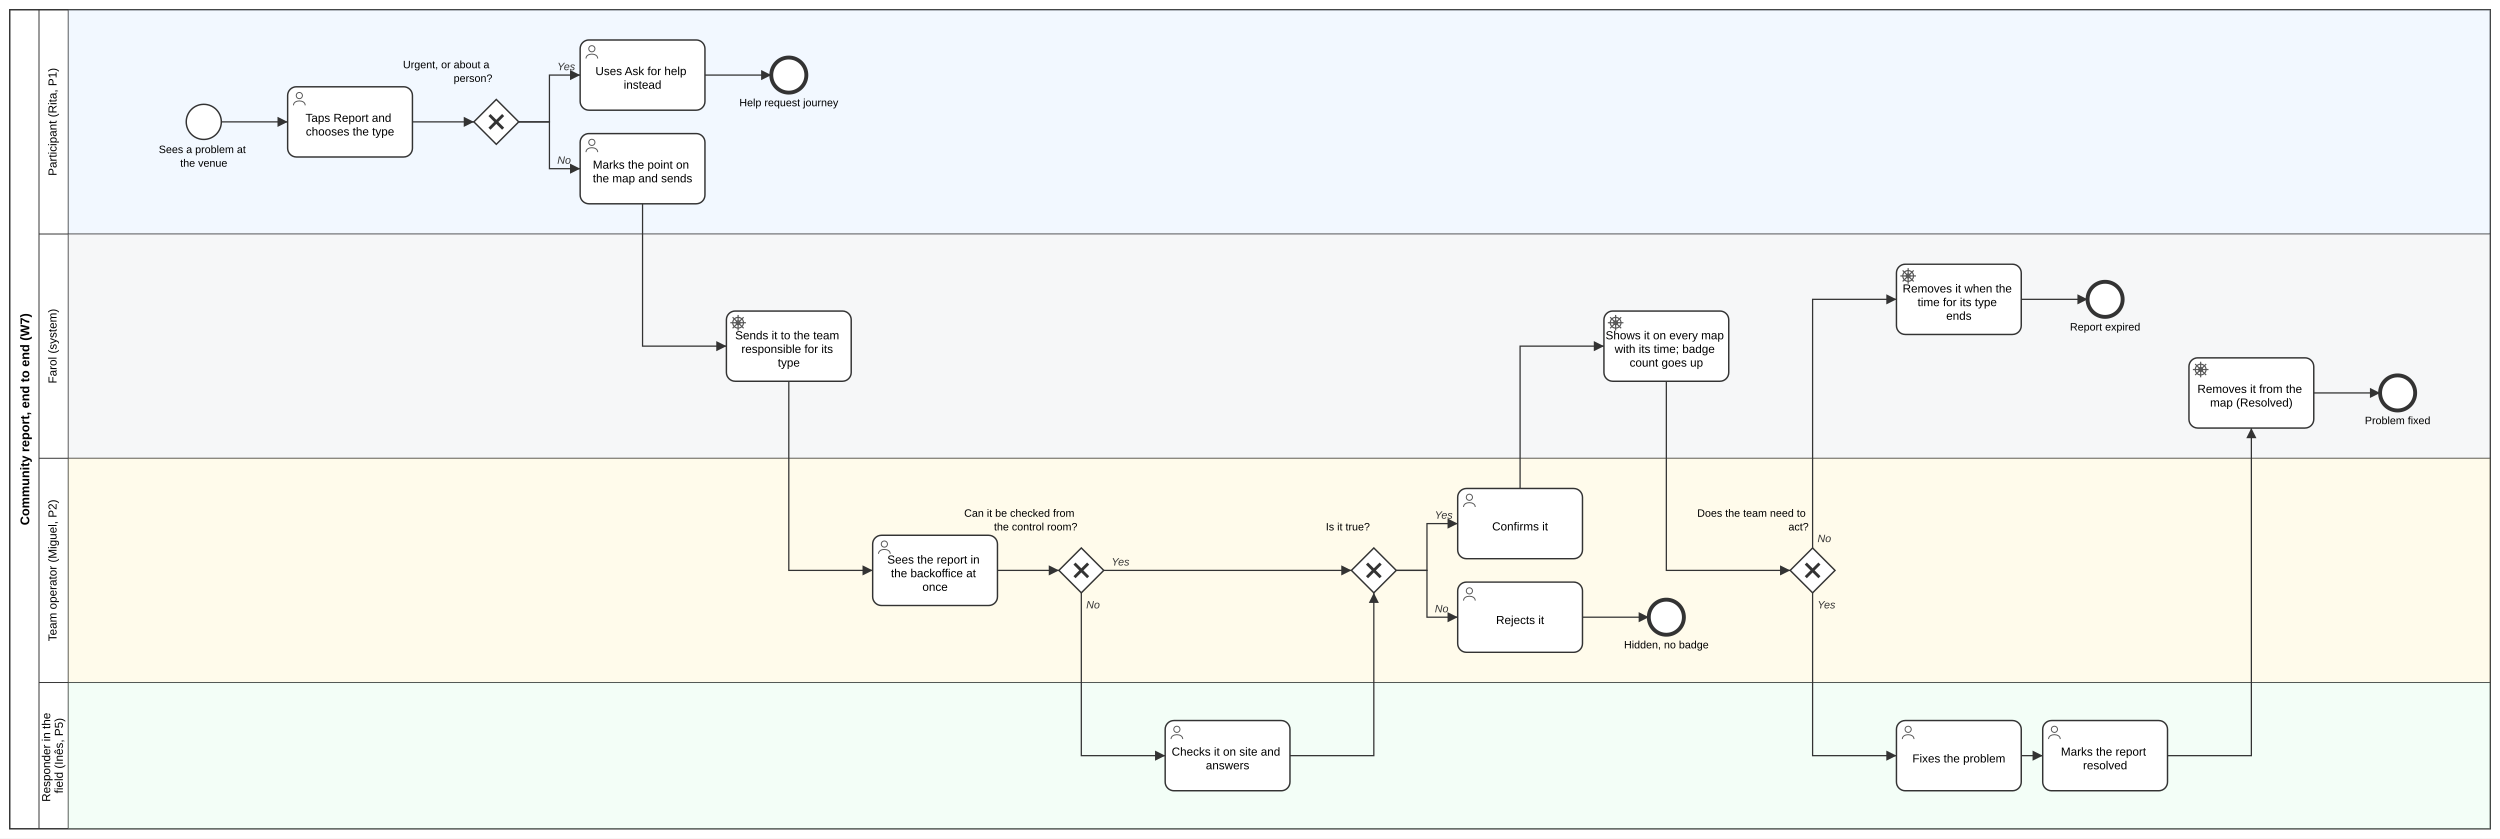
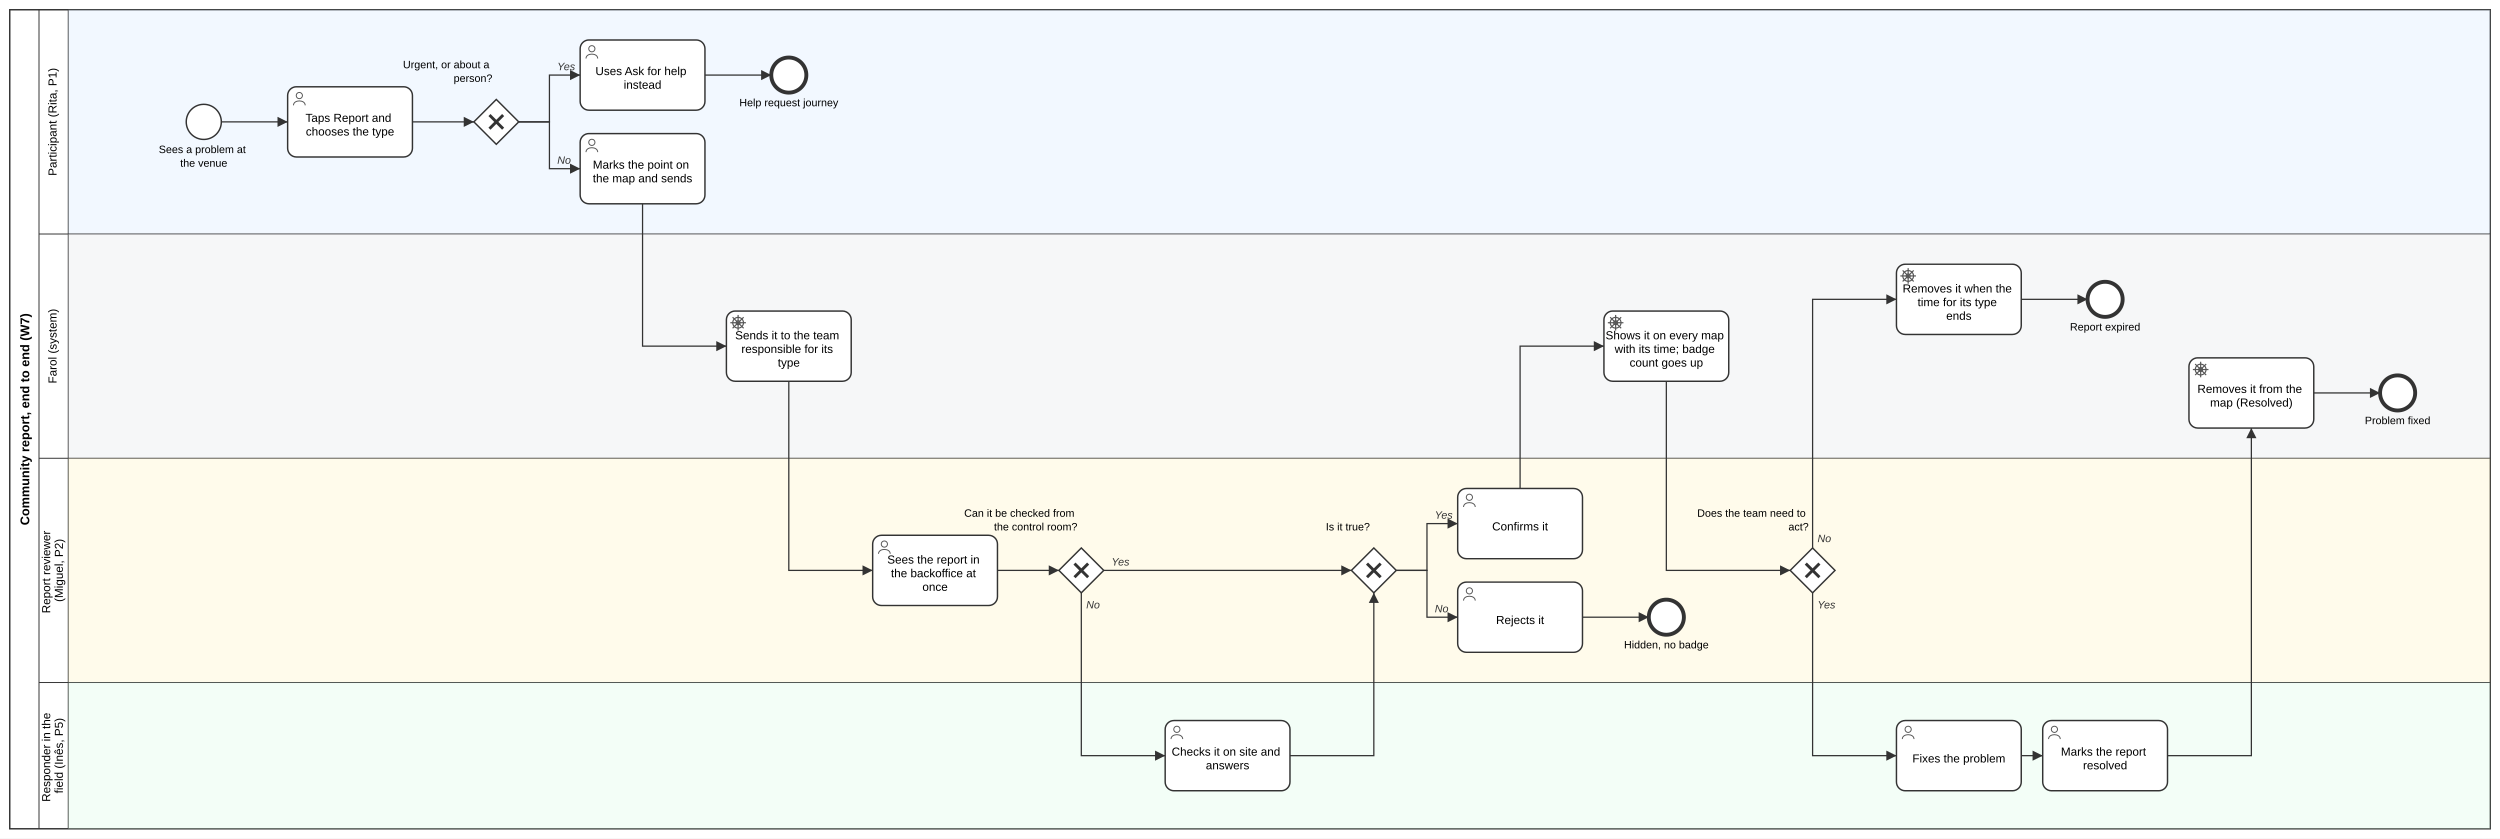
<svg xmlns="http://www.w3.org/2000/svg" width="2564" height="860" viewBox="0 0 2564 860" font-family="Segoe UI, Arial, sans-serif" font-size="12">
  <defs>
    <marker id="arrow" viewBox="0 0 10 10" refX="10" refY="5" markerWidth="8" markerHeight="8" orient="auto">
      <path d="M0,0 L10,5 L0,10 z" fill="#333" />
    </marker>
  </defs>
  <rect width="100%" height="100%" fill="#fff" />
  <g transform="translate(70,10)">
    <rect x="-60" y="0" width="2544" height="840" fill="none" stroke="#333" stroke-width="1.5" />
    <line x1="-30" y1="0" x2="-30" y2="840" stroke="#333" />
    <text transform="translate(-40,420) rotate(-90)" text-anchor="middle" font-weight="600" font-size="13">Community report, end to end (W7)</text>
    <line x1="0" y1="0" x2="0" y2="230" stroke="#333" />
    <rect x="0" y="0" width="2484" height="230" fill="#dbeafe" opacity="0.35" />
    <text transform="translate(-12,115) rotate(-90)" text-anchor="middle">
      <tspan x="0" dy="0">Participant (Rita, P1)</tspan>
    </text>
    <line x1="-30" y1="230" x2="2484" y2="230" stroke="#333" />
    <line x1="0" y1="230" x2="0" y2="460" stroke="#333" />
    <rect x="0" y="230" width="2484" height="230" fill="#e5e7eb" opacity="0.35" />
    <text transform="translate(-12,345) rotate(-90)" text-anchor="middle">
      <tspan x="0" dy="0">Farol (system)</tspan>
    </text>
    <line x1="-30" y1="460" x2="2484" y2="460" stroke="#333" />
    <line x1="0" y1="460" x2="0" y2="690" stroke="#333" />
    <rect x="0" y="460" width="2484" height="230" fill="#fef3c7" opacity="0.35" />
    <text transform="translate(-12,575) rotate(-90)" text-anchor="middle">
-       <tspan x="0" dy="0">Team operator (Miguel, P2)</tspan>
+       <tspan x="0" dy="-6.5">Report reviewer</tspan>
+       <tspan x="0" dy="13">(Miguel, P2)</tspan>
    </text>
    <line x1="-30" y1="690" x2="2484" y2="690" stroke="#333" />
    <line x1="0" y1="690" x2="0" y2="840" stroke="#333" />
    <rect x="0" y="690" width="2484" height="150" fill="#dcfce7" opacity="0.35" />
    <text transform="translate(-12,765) rotate(-90)" text-anchor="middle">
      <tspan x="0" dy="-6.5">Responder in the</tspan>
      <tspan x="0" dy="13">field (Inês, P5)</tspan>
    </text>
    <polyline points="157,115 225,115" fill="none" stroke="#333" stroke-width="1.3" marker-end="url(#arrow)" />
    <polyline points="353,115 416,115" fill="none" stroke="#333" stroke-width="1.3" marker-end="url(#arrow)" />
    <polyline points="462,115 493.5,115 493.5,67 525,67" fill="none" stroke="#333" stroke-width="1.3" marker-end="url(#arrow)" />
    <text x="501.5" y="62" font-size="11" font-style="italic" fill="#333">Yes</text>
    <polyline points="653,67 721,67" fill="none" stroke="#333" stroke-width="1.3" marker-end="url(#arrow)" />
    <polyline points="462,115 493.5,115 493.5,163 525,163" fill="none" stroke="#333" stroke-width="1.3" marker-end="url(#arrow)" />
    <text x="501.5" y="158" font-size="11" font-style="italic" fill="#333">No</text>
    <polyline points="589,199 589,345 675,345" fill="none" stroke="#333" stroke-width="1.3" marker-end="url(#arrow)" />
    <polyline points="739,381 739,575 825,575" fill="none" stroke="#333" stroke-width="1.3" marker-end="url(#arrow)" />
    <polyline points="953,575 1016,575" fill="none" stroke="#333" stroke-width="1.3" marker-end="url(#arrow)" />
    <polyline points="1062,575 1316,575" fill="none" stroke="#333" stroke-width="1.3" marker-end="url(#arrow)" />
    <text x="1070" y="570" font-size="11" font-style="italic" fill="#333">Yes</text>
    <polyline points="1039,598 1039,765 1125,765" fill="none" stroke="#333" stroke-width="1.3" marker-end="url(#arrow)" />
    <text x="1044" y="614" font-size="11" font-style="italic" fill="#333">No</text>
    <polyline points="1253,765 1339,765 1339,598" fill="none" stroke="#333" stroke-width="1.3" marker-end="url(#arrow)" />
    <polyline points="1362,575 1393.5,575 1393.5,623 1425,623" fill="none" stroke="#333" stroke-width="1.3" marker-end="url(#arrow)" />
    <text x="1401.5" y="618" font-size="11" font-style="italic" fill="#333">No</text>
    <polyline points="1553,623 1621,623" fill="none" stroke="#333" stroke-width="1.3" marker-end="url(#arrow)" />
    <polyline points="1362,575 1393.5,575 1393.5,527 1425,527" fill="none" stroke="#333" stroke-width="1.3" marker-end="url(#arrow)" />
    <text x="1401.5" y="522" font-size="11" font-style="italic" fill="#333">Yes</text>
    <polyline points="1489,491 1489,345 1575,345" fill="none" stroke="#333" stroke-width="1.3" marker-end="url(#arrow)" />
    <polyline points="1639,381 1639,575 1766,575" fill="none" stroke="#333" stroke-width="1.3" marker-end="url(#arrow)" />
    <polyline points="1789,552 1789,297 1875,297" fill="none" stroke="#333" stroke-width="1.3" marker-end="url(#arrow)" />
    <text x="1794" y="546" font-size="11" font-style="italic" fill="#333">No</text>
    <polyline points="2003,297 2071,297" fill="none" stroke="#333" stroke-width="1.3" marker-end="url(#arrow)" />
    <polyline points="1789,598 1789,765 1875,765" fill="none" stroke="#333" stroke-width="1.3" marker-end="url(#arrow)" />
    <text x="1794" y="614" font-size="11" font-style="italic" fill="#333">Yes</text>
    <polyline points="2003,765 2025,765" fill="none" stroke="#333" stroke-width="1.3" marker-end="url(#arrow)" />
    <polyline points="2153,765 2239,765 2239,429" fill="none" stroke="#333" stroke-width="1.3" marker-end="url(#arrow)" />
    <polyline points="2303,393 2371,393" fill="none" stroke="#333" stroke-width="1.3" marker-end="url(#arrow)" />
    <circle cx="139" cy="115" r="18" fill="#fff" stroke="#333" stroke-width="1.5" />
    <text x="139" y="147" text-anchor="middle" font-size="11">
      <tspan x="139" dy="0">Sees a problem at</tspan>
      <tspan x="139" dy="14">the venue</tspan>
    </text>
    <rect x="225" y="79" width="128" height="72" rx="9" fill="#fff" stroke="#333" stroke-width="1.5" />
    <text x="289" y="115" text-anchor="middle">
      <tspan x="289" dy="0">Taps Report and</tspan>
      <tspan x="289" dy="14">chooses the type</tspan>
    </text>
    <g transform="translate(231,84)" fill="none" stroke="#555">
      <circle cx="6" cy="4" r="3.2" />
      <path d="M0,14 C0,8 12,8 12,14" />
    </g>
    <polygon points="439,92 462,115 439,138 416,115" fill="#fff" stroke="#333" stroke-width="1.5" />
    <path d="M432,108 L446,122 M446,108 L432,122" stroke="#333" stroke-width="3" />
    <text x="435" y="60" text-anchor="end" font-size="11">
      <tspan x="435" dy="0">Urgent, or about a</tspan>
      <tspan x="435" dy="14">person?</tspan>
    </text>
    <rect x="525" y="31" width="128" height="72" rx="9" fill="#fff" stroke="#333" stroke-width="1.5" />
    <text x="589" y="67" text-anchor="middle">
      <tspan x="589" dy="0">Uses Ask for help</tspan>
      <tspan x="589" dy="14">instead</tspan>
    </text>
    <g transform="translate(531,36)" fill="none" stroke="#555">
      <circle cx="6" cy="4" r="3.2" />
      <path d="M0,14 C0,8 12,8 12,14" />
    </g>
    <circle cx="739" cy="67" r="18" fill="#fff" stroke="#333" stroke-width="4" />
    <text x="739" y="99" text-anchor="middle" font-size="11">
      <tspan x="739" dy="0">Help request journey</tspan>
    </text>
    <rect x="525" y="127" width="128" height="72" rx="9" fill="#fff" stroke="#333" stroke-width="1.5" />
    <text x="589" y="163" text-anchor="middle">
      <tspan x="589" dy="0">Marks the point on</tspan>
      <tspan x="589" dy="14">the map and sends</tspan>
    </text>
    <g transform="translate(531,132)" fill="none" stroke="#555">
      <circle cx="6" cy="4" r="3.2" />
      <path d="M0,14 C0,8 12,8 12,14" />
    </g>
    <rect x="675" y="309" width="128" height="72" rx="9" fill="#fff" stroke="#333" stroke-width="1.5" />
    <text x="739" y="338" text-anchor="middle">
      <tspan x="739" dy="0">Sends it to the team</tspan>
      <tspan x="739" dy="14">responsible for its</tspan>
      <tspan x="739" dy="14">type</tspan>
    </text>
    <g transform="translate(687,321)" fill="none" stroke="#555" stroke-width="1.2">
      <circle r="5.5" />
      <circle r="2" />
      <line x1="0" y1="-8" x2="0" y2="8" transform="rotate(0)" />
      <line x1="0" y1="-8" x2="0" y2="8" transform="rotate(45)" />
      <line x1="0" y1="-8" x2="0" y2="8" transform="rotate(90)" />
      <line x1="0" y1="-8" x2="0" y2="8" transform="rotate(135)" />
    </g>
    <rect x="825" y="539" width="128" height="72" rx="9" fill="#fff" stroke="#333" stroke-width="1.5" />
    <text x="889" y="568" text-anchor="middle">
      <tspan x="889" dy="0">Sees the report in</tspan>
      <tspan x="889" dy="14">the backoffice at</tspan>
      <tspan x="889" dy="14">once</tspan>
    </text>
    <g transform="translate(831,544)" fill="none" stroke="#555">
      <circle cx="6" cy="4" r="3.2" />
      <path d="M0,14 C0,8 12,8 12,14" />
    </g>
    <polygon points="1039,552 1062,575 1039,598 1016,575" fill="#fff" stroke="#333" stroke-width="1.5" />
    <path d="M1032,568 L1046,582 M1046,568 L1032,582" stroke="#333" stroke-width="3" />
    <text x="1035" y="520" text-anchor="end" font-size="11">
      <tspan x="1035" dy="0">Can it be checked from</tspan>
      <tspan x="1035" dy="14">the control room?</tspan>
    </text>
    <rect x="1125" y="729" width="128" height="72" rx="9" fill="#fff" stroke="#333" stroke-width="1.5" />
    <text x="1189" y="765" text-anchor="middle">
      <tspan x="1189" dy="0">Checks it on site and</tspan>
      <tspan x="1189" dy="14">answers</tspan>
    </text>
    <g transform="translate(1131,734)" fill="none" stroke="#555">
      <circle cx="6" cy="4" r="3.2" />
      <path d="M0,14 C0,8 12,8 12,14" />
    </g>
    <polygon points="1339,552 1362,575 1339,598 1316,575" fill="#fff" stroke="#333" stroke-width="1.5" />
    <path d="M1332,568 L1346,582 M1346,568 L1332,582" stroke="#333" stroke-width="3" />
    <text x="1335" y="534" text-anchor="end" font-size="11">
      <tspan x="1335" dy="0">Is it true?</tspan>
    </text>
    <rect x="1425" y="587" width="128" height="72" rx="9" fill="#fff" stroke="#333" stroke-width="1.5" />
    <text x="1489" y="630" text-anchor="middle">
      <tspan x="1489" dy="0">Rejects it</tspan>
    </text>
    <g transform="translate(1431,592)" fill="none" stroke="#555">
      <circle cx="6" cy="4" r="3.2" />
      <path d="M0,14 C0,8 12,8 12,14" />
    </g>
    <circle cx="1639" cy="623" r="18" fill="#fff" stroke="#333" stroke-width="4" />
    <text x="1639" y="655" text-anchor="middle" font-size="11">
      <tspan x="1639" dy="0">Hidden, no badge</tspan>
    </text>
    <rect x="1425" y="491" width="128" height="72" rx="9" fill="#fff" stroke="#333" stroke-width="1.5" />
    <text x="1489" y="534" text-anchor="middle">
      <tspan x="1489" dy="0">Confirms it</tspan>
    </text>
    <g transform="translate(1431,496)" fill="none" stroke="#555">
      <circle cx="6" cy="4" r="3.2" />
      <path d="M0,14 C0,8 12,8 12,14" />
    </g>
    <rect x="1575" y="309" width="128" height="72" rx="9" fill="#fff" stroke="#333" stroke-width="1.5" />
    <text x="1639" y="338" text-anchor="middle">
      <tspan x="1639" dy="0">Shows it on every map</tspan>
      <tspan x="1639" dy="14">with its time; badge</tspan>
      <tspan x="1639" dy="14">count goes up</tspan>
    </text>
    <g transform="translate(1587,321)" fill="none" stroke="#555" stroke-width="1.2">
      <circle r="5.5" />
      <circle r="2" />
      <line x1="0" y1="-8" x2="0" y2="8" transform="rotate(0)" />
      <line x1="0" y1="-8" x2="0" y2="8" transform="rotate(45)" />
      <line x1="0" y1="-8" x2="0" y2="8" transform="rotate(90)" />
      <line x1="0" y1="-8" x2="0" y2="8" transform="rotate(135)" />
    </g>
    <polygon points="1789,552 1812,575 1789,598 1766,575" fill="#fff" stroke="#333" stroke-width="1.5" />
    <path d="M1782,568 L1796,582 M1796,568 L1782,582" stroke="#333" stroke-width="3" />
    <text x="1785" y="520" text-anchor="end" font-size="11">
      <tspan x="1785" dy="0">Does the team need to</tspan>
      <tspan x="1785" dy="14">act?</tspan>
    </text>
    <rect x="1875" y="261" width="128" height="72" rx="9" fill="#fff" stroke="#333" stroke-width="1.5" />
    <text x="1939" y="290" text-anchor="middle">
      <tspan x="1939" dy="0">Removes it when the</tspan>
      <tspan x="1939" dy="14">time for its type</tspan>
      <tspan x="1939" dy="14">ends</tspan>
    </text>
    <g transform="translate(1887,273)" fill="none" stroke="#555" stroke-width="1.2">
      <circle r="5.5" />
      <circle r="2" />
      <line x1="0" y1="-8" x2="0" y2="8" transform="rotate(0)" />
      <line x1="0" y1="-8" x2="0" y2="8" transform="rotate(45)" />
      <line x1="0" y1="-8" x2="0" y2="8" transform="rotate(90)" />
      <line x1="0" y1="-8" x2="0" y2="8" transform="rotate(135)" />
    </g>
    <circle cx="2089" cy="297" r="18" fill="#fff" stroke="#333" stroke-width="4" />
    <text x="2089" y="329" text-anchor="middle" font-size="11">
      <tspan x="2089" dy="0">Report expired</tspan>
    </text>
    <rect x="1875" y="729" width="128" height="72" rx="9" fill="#fff" stroke="#333" stroke-width="1.5" />
    <text x="1939" y="772" text-anchor="middle">
      <tspan x="1939" dy="0">Fixes the problem</tspan>
    </text>
    <g transform="translate(1881,734)" fill="none" stroke="#555">
      <circle cx="6" cy="4" r="3.2" />
      <path d="M0,14 C0,8 12,8 12,14" />
    </g>
    <rect x="2025" y="729" width="128" height="72" rx="9" fill="#fff" stroke="#333" stroke-width="1.5" />
    <text x="2089" y="765" text-anchor="middle">
      <tspan x="2089" dy="0">Marks the report</tspan>
      <tspan x="2089" dy="14">resolved</tspan>
    </text>
    <g transform="translate(2031,734)" fill="none" stroke="#555">
      <circle cx="6" cy="4" r="3.2" />
      <path d="M0,14 C0,8 12,8 12,14" />
    </g>
    <rect x="2175" y="357" width="128" height="72" rx="9" fill="#fff" stroke="#333" stroke-width="1.5" />
    <text x="2239" y="393" text-anchor="middle">
      <tspan x="2239" dy="0">Removes it from the</tspan>
      <tspan x="2239" dy="14">map (Resolved)</tspan>
    </text>
    <g transform="translate(2187,369)" fill="none" stroke="#555" stroke-width="1.2">
      <circle r="5.5" />
      <circle r="2" />
      <line x1="0" y1="-8" x2="0" y2="8" transform="rotate(0)" />
      <line x1="0" y1="-8" x2="0" y2="8" transform="rotate(45)" />
      <line x1="0" y1="-8" x2="0" y2="8" transform="rotate(90)" />
      <line x1="0" y1="-8" x2="0" y2="8" transform="rotate(135)" />
    </g>
    <circle cx="2389" cy="393" r="18" fill="#fff" stroke="#333" stroke-width="4" />
    <text x="2389" y="425" text-anchor="middle" font-size="11">
      <tspan x="2389" dy="0">Problem fixed</tspan>
    </text>
  </g>
</svg>
